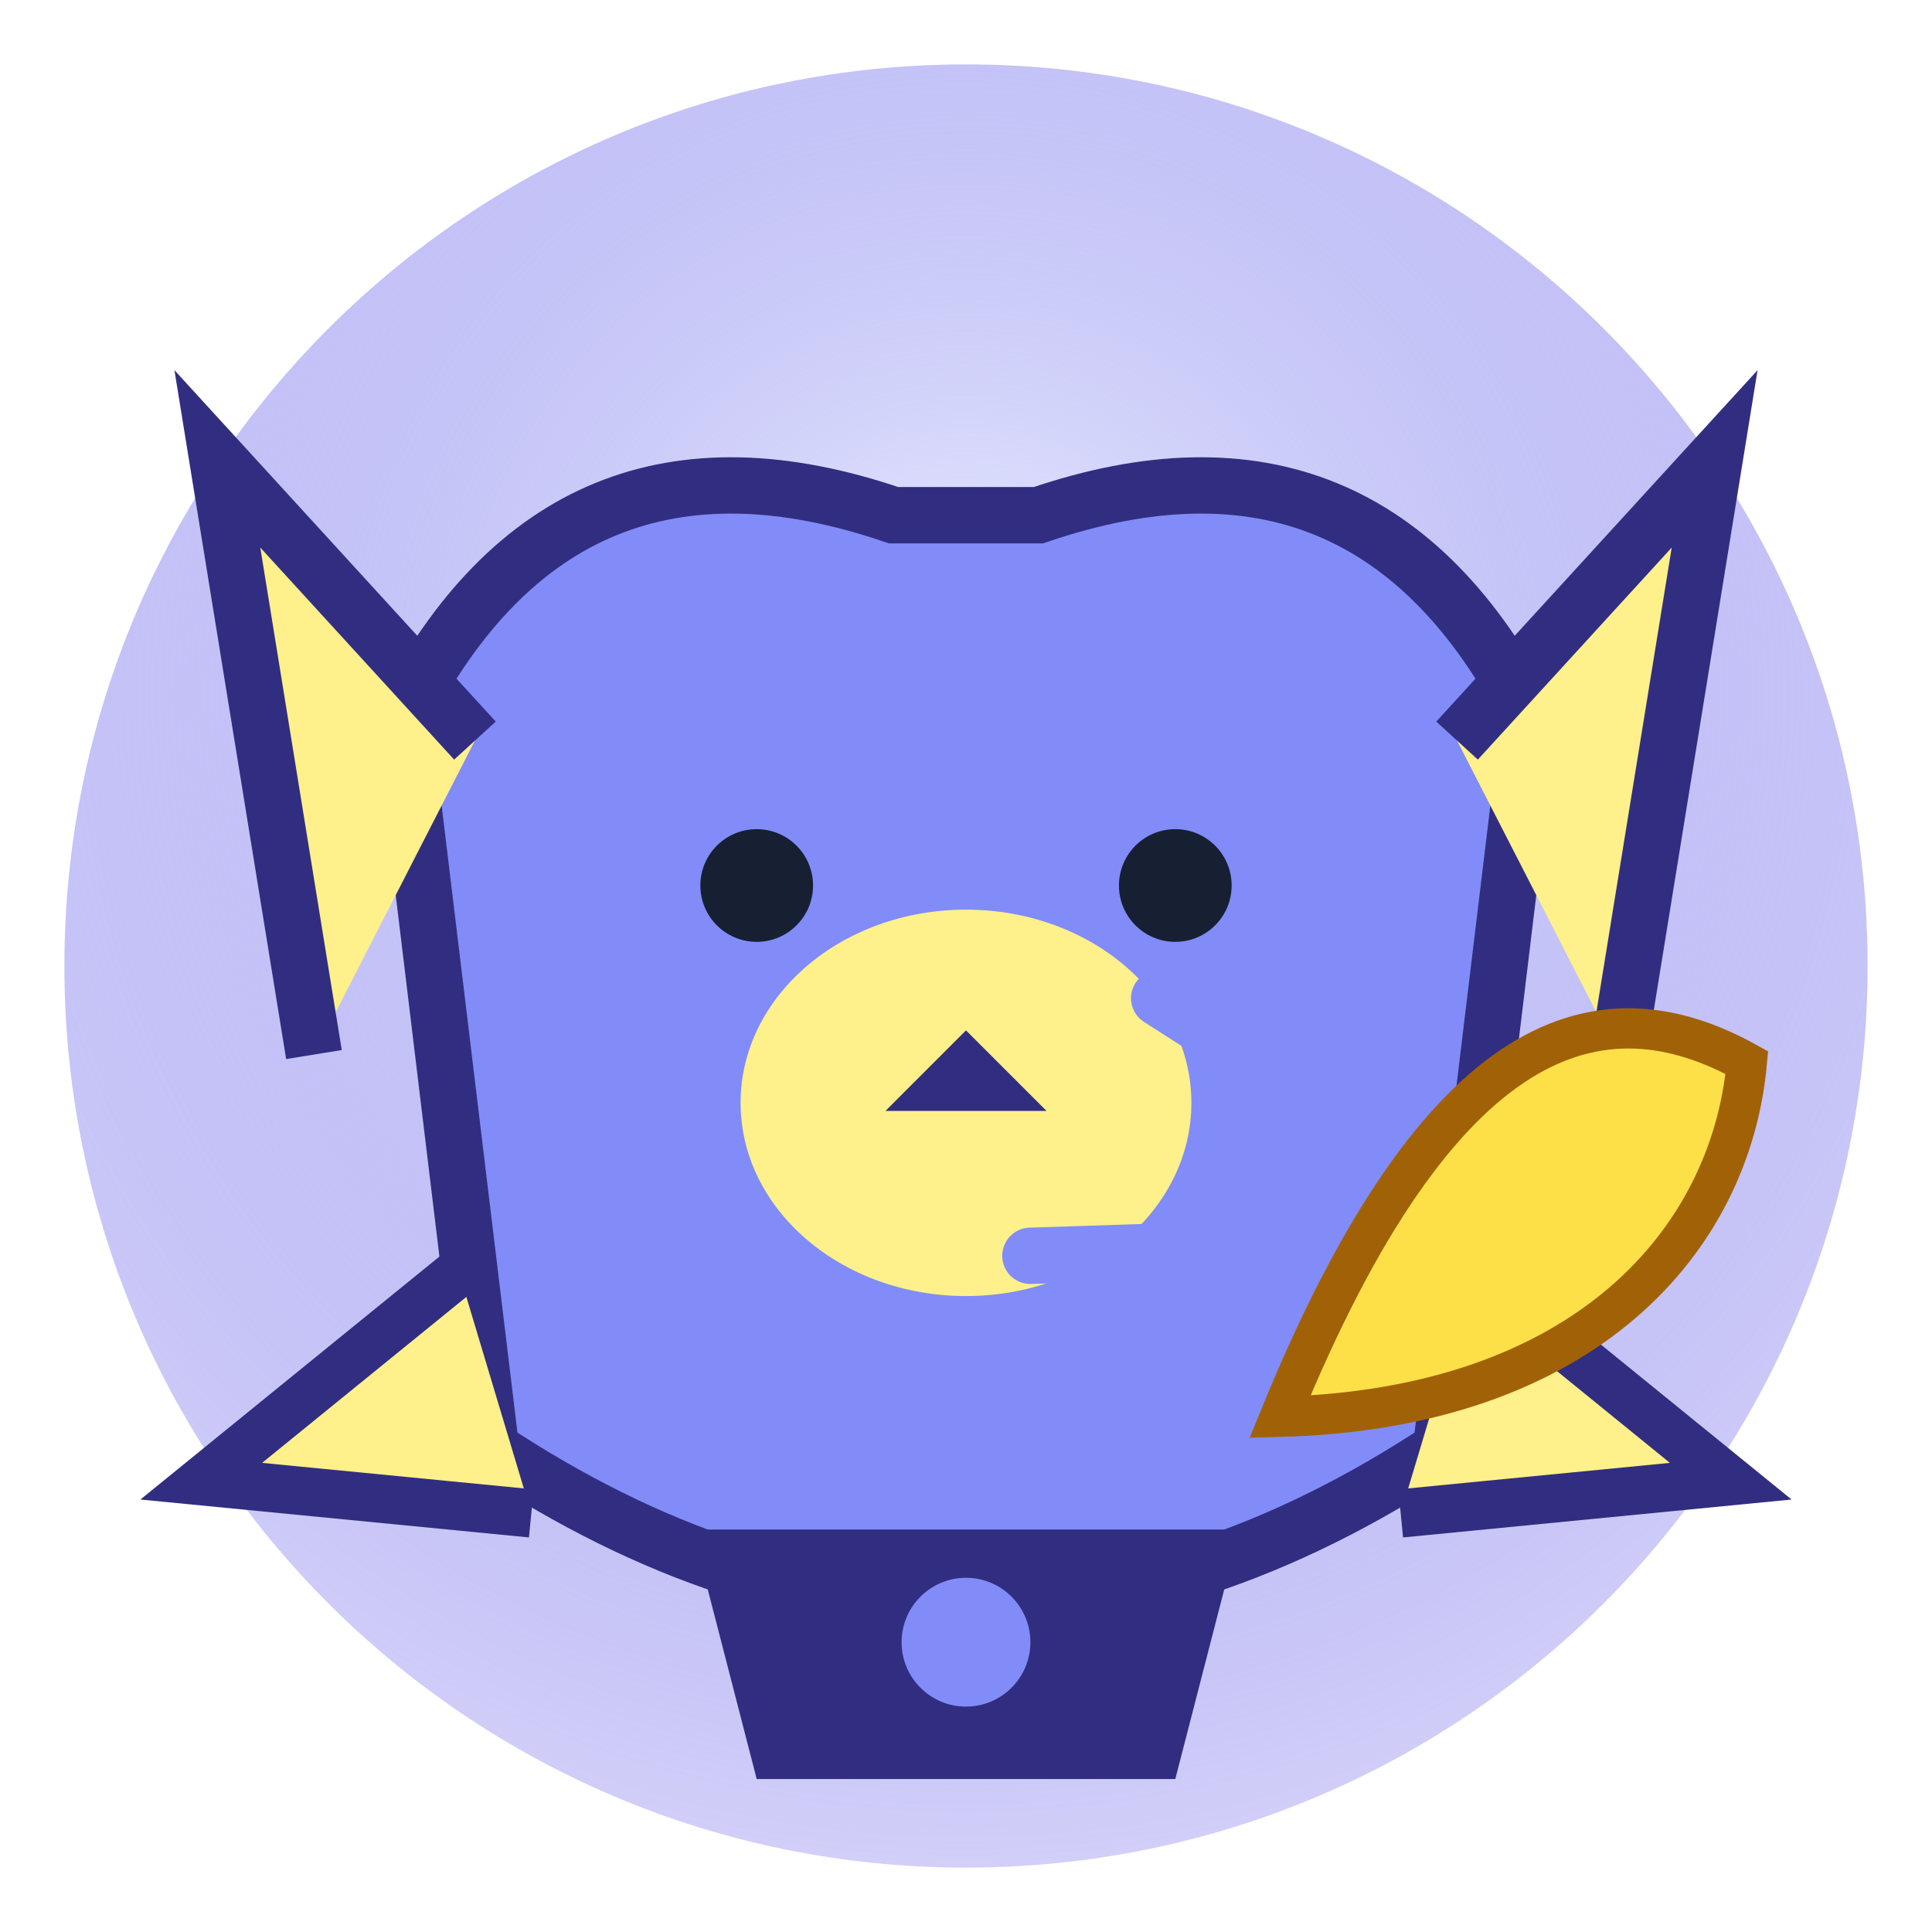
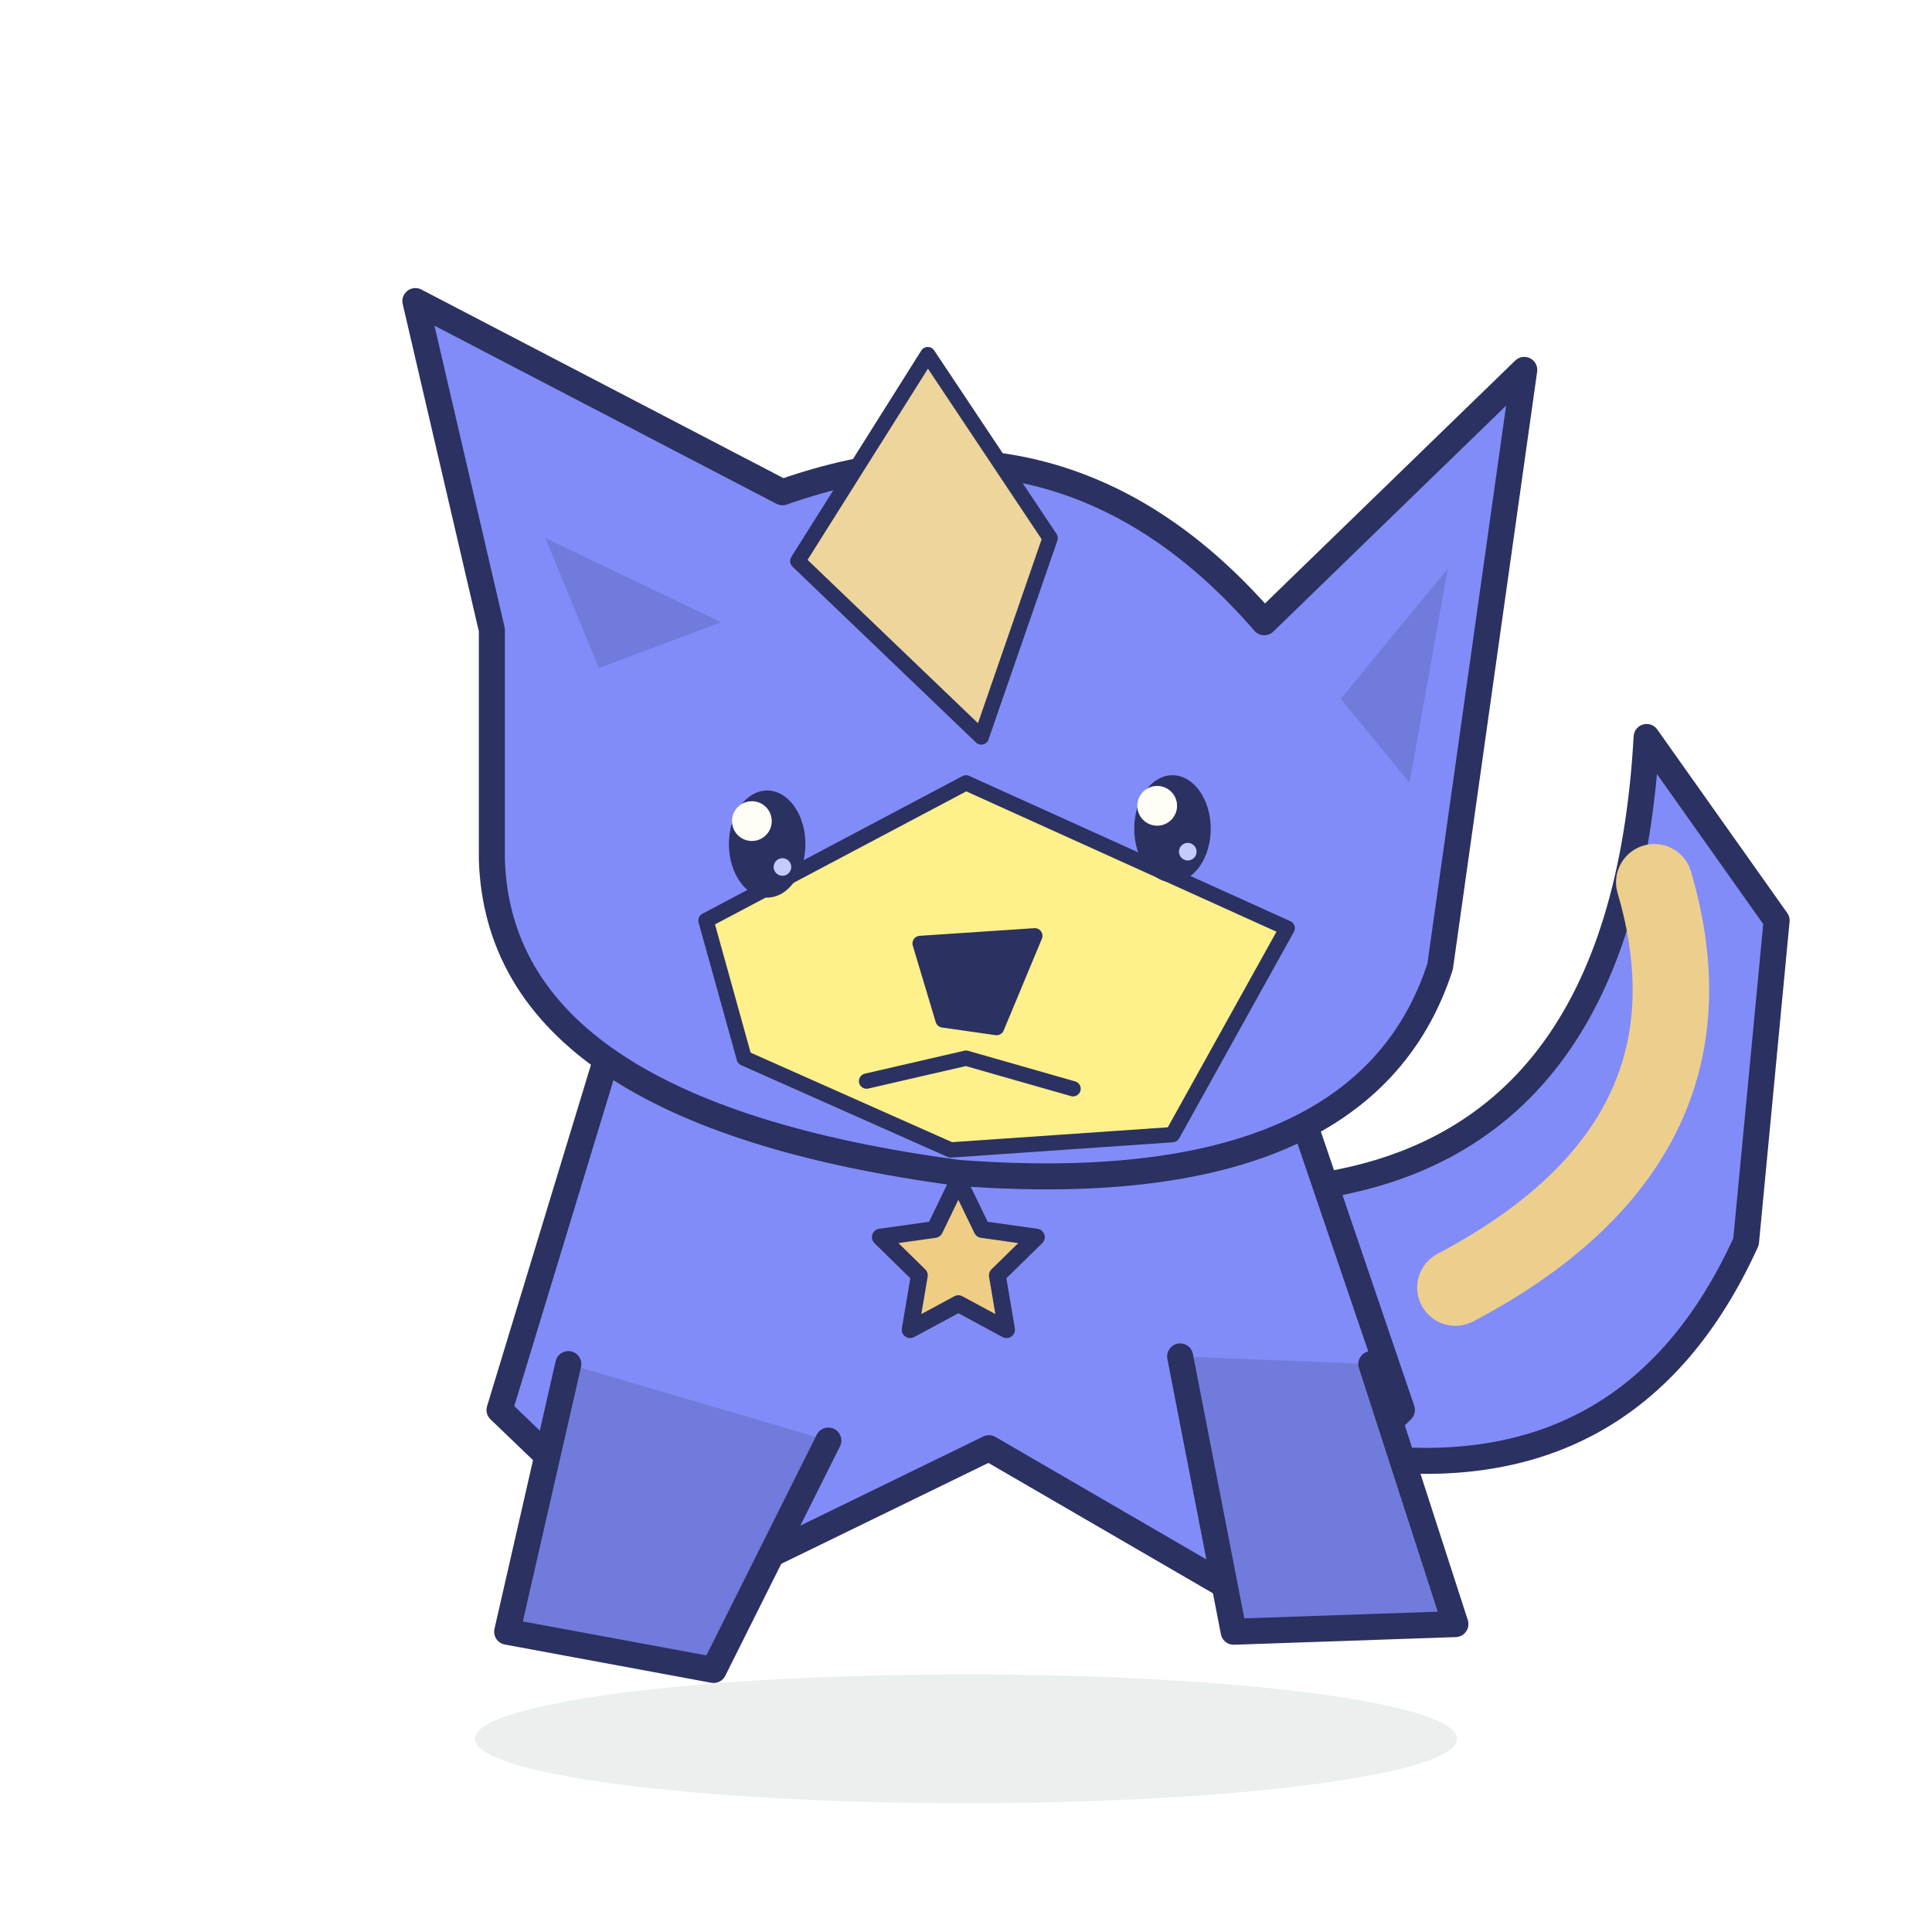
- <svg xmlns="http://www.w3.org/2000/svg" viewBox="0 0 240 240" role="img" aria-label="코멧하운드">
-   <defs>
-     <radialGradient id="bg-s2_space_comet_hound_2" cx="50%" cy="35%" r="70%">
-       <stop offset="0" stop-color="#eef2ff" />
-       <stop offset="1" stop-color="#4f46e5" stop-opacity=".22" />
-     </radialGradient>
-   </defs>
-   <circle cx="120" cy="120" r="112" fill="url(#bg-s2_space_comet_hound_2)" />
-   <g>
-     <path d="M50 89q20-39 61-25h18q41-14 61 25l-11 91q-59 39-118 0z" fill="#818cf8" stroke="#312e81" stroke-width="7" />
-     <path d="M59 92L27 57l12 74M181 92l32-35-12 74" fill="#fef08a" stroke="#312e81" stroke-width="7" />
-     <ellipse cx="120" cy="137" rx="28" ry="24" fill="#fef08a" />
-     <circle cx="94" cy="110" r="7" fill="#172033" />
-     <circle cx="146" cy="110" r="7" fill="#172033" />
-     <path d="M120 128l-10 10h20z" fill="#312e81" />
-     <path d="M57 158l-32 26 41 4M183 158l32 26-41 4" fill="#fef08a" stroke="#312e81" stroke-width="6" />
-     <path d="M86 190h68l-8 31H94z" fill="#312e81" />
-     <circle cx="120" cy="204" r="8" fill="#818cf8" />
-     <path d="M159 176c20-49 40-54 58-44-2 22-20 43-58 44z" fill="#fde047" stroke="#a16207" stroke-width="5" />
-     <path d="M155 169l-27 14M159 155l-31 1M169 140l-25-16" stroke="#818cf8" stroke-width="7" stroke-linecap="round" />
+ <svg xmlns="http://www.w3.org/2000/svg" viewBox="0 0 240 240" class="s2-monster-svg hw-character" data-art-version="13.0.0" role="img" aria-label="혜성멍">
+   <ellipse cx="120" cy="216" rx="61" ry="8" fill="#385849" opacity=".10" />
+   <g class="hw-character-body" transform="translate(6 7) scale(.95)" stroke-linejoin="round" stroke-linecap="round">
+     <path d="M164 148q42-5 45-59l17 24-4 42q-15 33-51 28z" fill="#818cf8" stroke="#2b3160" stroke-width="3.4" stroke-linejoin="round" stroke-linecap="round" />
+     <path d="M210 108q10 34-26 53" fill="none" stroke="#edcf8d" stroke-width="10" stroke-linejoin="round" stroke-linecap="round" />
+     <path d="M73 131q49-27 88-1l16 47-23 23-31-18-39 19-25-24z" fill="#818cf8" stroke="#2b3160" stroke-width="3.4" stroke-linejoin="round" stroke-linecap="round" />
+     <path d="M68 171l-8 35 27 5 15-30M148 170l7 36 29-1-11-34" fill="#717bdb" stroke="#2b3160" stroke-width="3.4" stroke-linejoin="round" stroke-linecap="round" />
+     <path d="M58 75L48 32l48 25q37-13 63 17l34-33-11 78q-10 31-63 27-60-8-61-41z" fill="#818cf8" stroke="#2b3160" stroke-width="3.4" stroke-linejoin="round" stroke-linecap="round" />
+     <path d="M72 80L65 63l23 11M169 84l14-17-5 28" fill="#717bdb" stroke="#717bdb" stroke-width="0" stroke-linejoin="round" stroke-linecap="round" />
+     <path d="M86 113l34-18 42 19-15 27-29 2-27-12z" fill="#fef08a" stroke="#2b3160" stroke-width="2" stroke-linejoin="round" stroke-linecap="round" />
+     <g class="hw-character-eye">
+       <ellipse cx="94" cy="103" rx="5" ry="7" fill="#2b3160" />
+       <circle cx="92" cy="100" r="2.6" fill="#fffdf5" />
+       <circle cx="96" cy="106" r="1.15" fill="#c6cbfc" />
+     </g>
+     <g class="hw-character-eye">
+       <ellipse cx="147" cy="101" rx="5" ry="7" fill="#2b3160" />
+       <circle cx="145" cy="98" r="2.6" fill="#fffdf5" />
+       <circle cx="149" cy="104" r="1.15" fill="#c6cbfc" />
+     </g>
+     <path d="M114 116l15-1-5 12-7-1z" fill="#2b3160" stroke="#2b3160" stroke-width="2" stroke-linejoin="round" stroke-linecap="round" />
+     <path d="M107 134l13-3 14 4" fill="none" stroke="#2b3160" stroke-width="2" stroke-linejoin="round" stroke-linecap="round" />
+     <path d="M98 66l17-27 16 24-9 26z" fill="#edd59c" stroke="#2b3160" stroke-width="2" stroke-linejoin="round" stroke-linecap="round" />
+     <path d="M119 147l3.1 6.4 7.1 1 -5.1 5 1.2 7.1 -6.3 -3.4 -6.3 3.4 1.2 -7.1 -5.1 -5 7.1 -1z" fill="#f0cd84" stroke="#2b3160" stroke-width="2.2" stroke-linejoin="round" stroke-linecap="round" />
  </g>
</svg>
